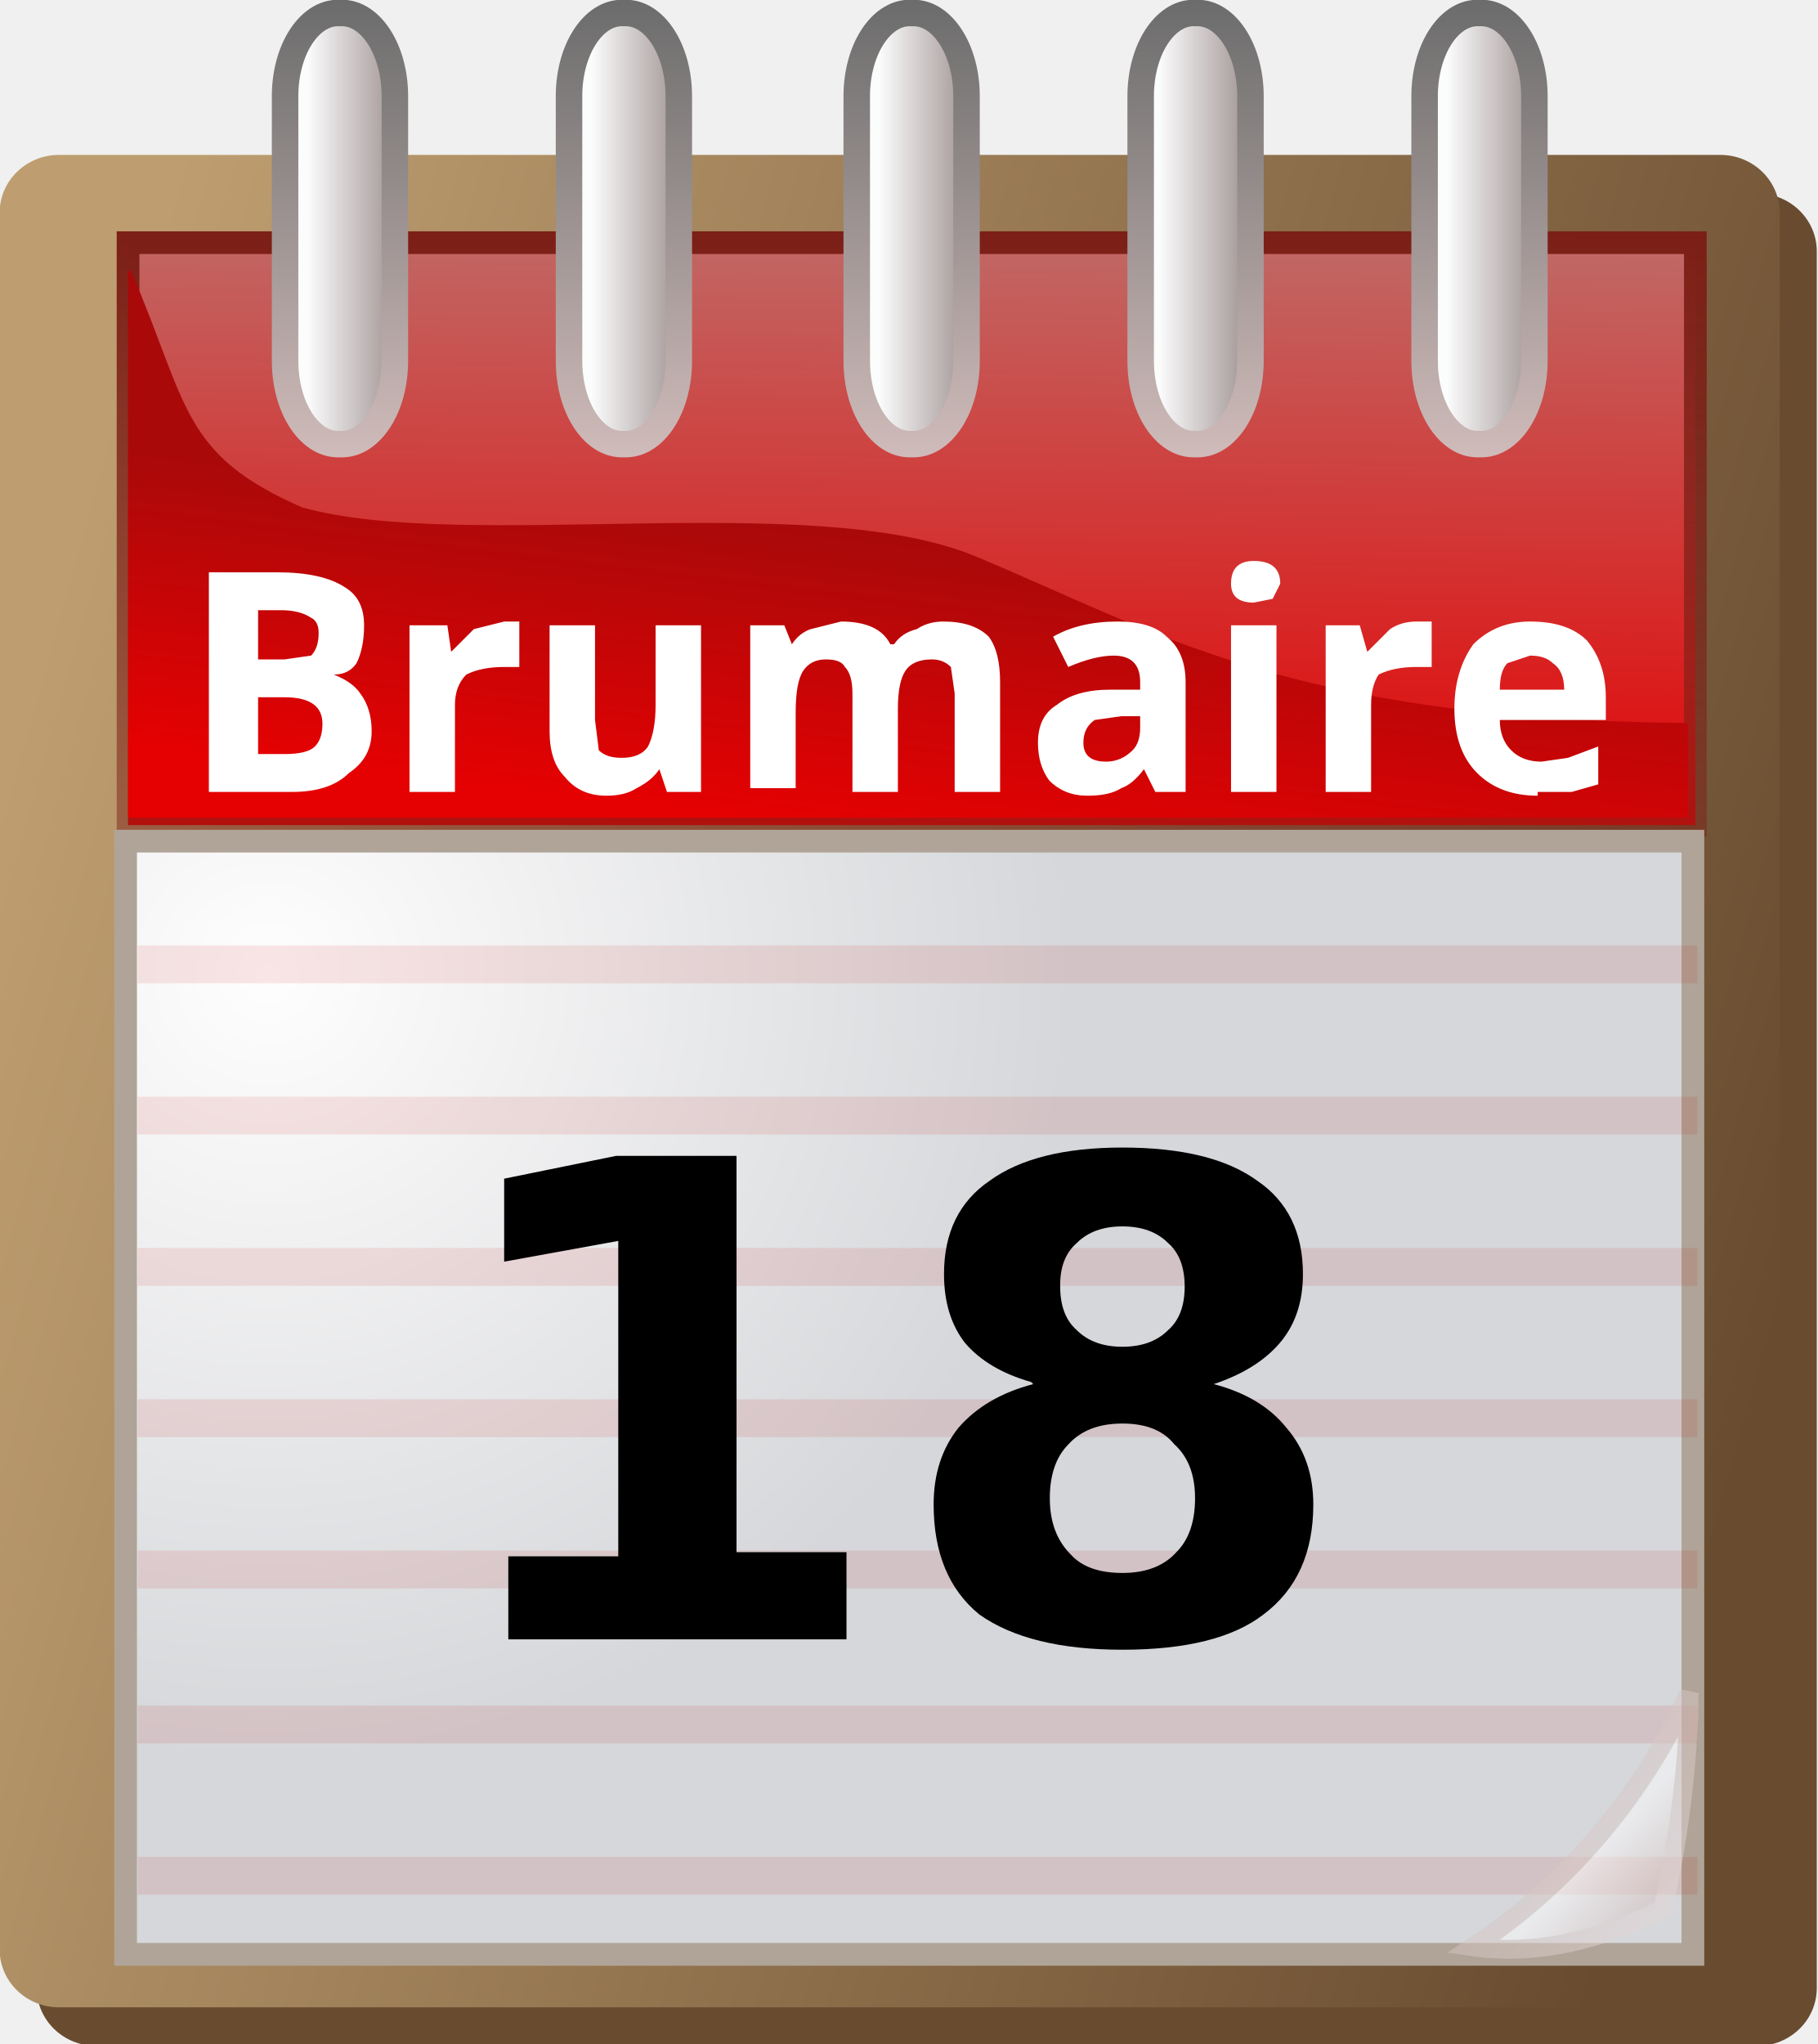
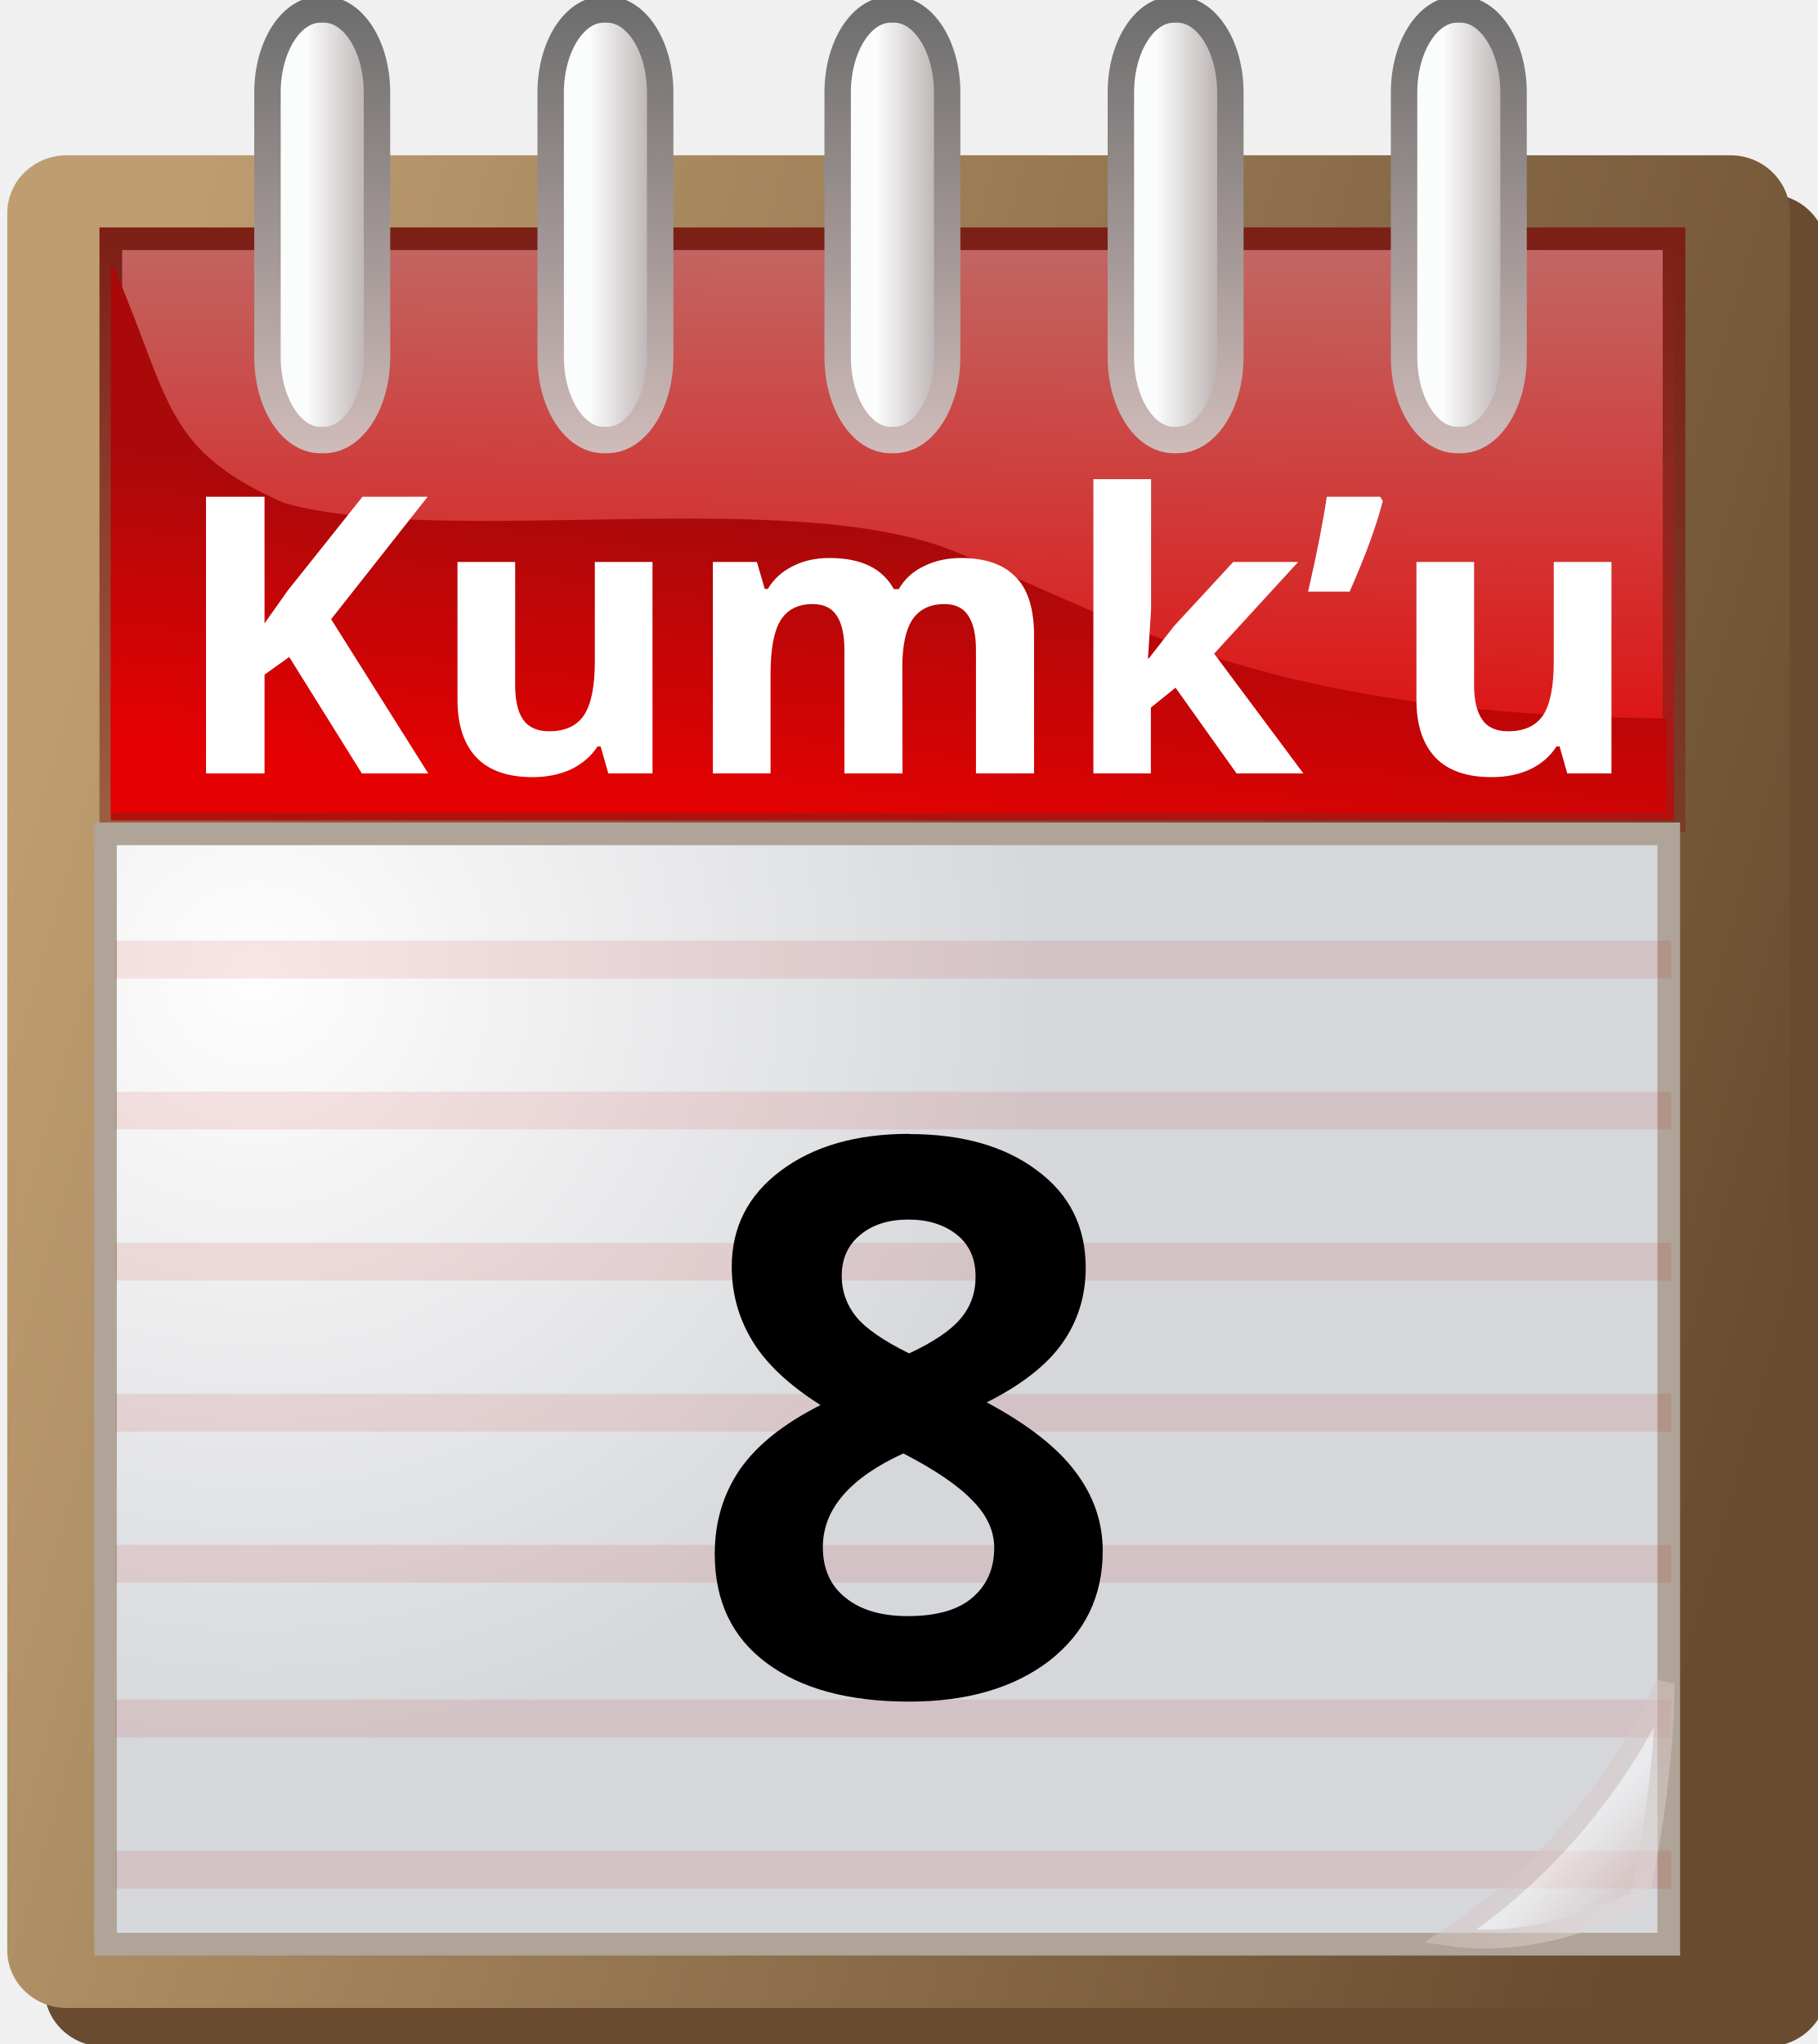
<svg xmlns="http://www.w3.org/2000/svg" xmlns:xlink="http://www.w3.org/1999/xlink" version="1.0" viewBox="0 0 87.6 98.5">
  <defs>
    <linearGradient id="a">
      <stop offset="0" stop-color="#d0bcba" />
      <stop offset="1" stop-color="#fefdfd" />
    </linearGradient>
    <linearGradient id="c">
      <stop offset="0" stop-color="#d0bcba" />
      <stop offset="1" stop-color="#6c6c6c" />
    </linearGradient>
    <linearGradient id="b">
      <stop offset="0" stop-color="#978888" />
      <stop offset="1" stop-color="#fbfcfc" />
    </linearGradient>
    <linearGradient id="d" x1="-33.8" x2="14.2" y1="36.5" y2="50.5" gradientTransform="translate(178.8 49.4)" gradientUnits="userSpaceOnUse">
      <stop offset="0" stop-color="#be9e70" />
      <stop offset="1" stop-color="#694c30" />
    </linearGradient>
    <linearGradient id="e" x1="195.9" x2="196.2" y1="89" y2="70.7" gradientUnits="userSpaceOnUse">
      <stop offset="0" stop-color="#e40102" />
      <stop offset="1" stop-color="#bb7874" />
    </linearGradient>
    <linearGradient id="f" x1="195.9" x2="195.9" y1="73" y2="103.6" gradientUnits="userSpaceOnUse">
      <stop offset="0" stop-color="#7c1f16" />
      <stop offset="1" stop-color="#7c1f16" stop-opacity="0" />
    </linearGradient>
    <linearGradient id="g" x1="197.6" x2="196.7" y1="81.1" y2="88.7" gradientTransform="translate(0 .2)" gradientUnits="userSpaceOnUse">
      <stop offset="0" stop-color="#aa090a" />
      <stop offset="1" stop-color="#e50102" />
    </linearGradient>
    <linearGradient xlink:href="#a" id="i" x1="281.2" x2="279.6" y1="94" y2="92.5" gradientTransform="translate(-34.4 9.2)" gradientUnits="userSpaceOnUse" />
    <linearGradient xlink:href="#a" id="j" x1="213.3" x2="223.5" y1="113.9" y2="122.7" gradientTransform="translate(29.5 -14)" gradientUnits="userSpaceOnUse" />
-     <linearGradient xlink:href="#b" id="k" x1="221.6" x2="219.2" y1="35" y2="35" gradientTransform="matrix(1.078 0 0 1.0746 -55.1 33.9)" gradientUnits="userSpaceOnUse" />
+     <linearGradient xlink:href="#b" id="k" x1="221.6" x2="219.2" y1="35" y2="35" gradientTransform="matrix(1.08 0 0 1.07 -55.1 33.9)" gradientUnits="userSpaceOnUse" />
    <linearGradient xlink:href="#c" id="l" x1="250.1" x2="250.1" y1="38.6" y2="26.5" gradientTransform="translate(-68 39)" gradientUnits="userSpaceOnUse" />
-     <linearGradient xlink:href="#b" id="m" x1="221.6" x2="219.2" y1="35" y2="35" gradientTransform="matrix(1.078 0 0 1.0746 -47.6 33.9)" gradientUnits="userSpaceOnUse" />
+     <linearGradient xlink:href="#b" id="m" x1="221.6" x2="219.2" y1="35" y2="35" gradientTransform="matrix(1.08 0 0 1.07 -47.6 33.9)" gradientUnits="userSpaceOnUse" />
    <linearGradient xlink:href="#c" id="n" x1="250.1" x2="250.1" y1="38.6" y2="26.5" gradientTransform="translate(-60.5 39)" gradientUnits="userSpaceOnUse" />
-     <linearGradient xlink:href="#b" id="o" x1="221.6" x2="219.2" y1="35" y2="35" gradientTransform="matrix(1.078 0 0 1.0746 -40 33.9)" gradientUnits="userSpaceOnUse" />
+     <linearGradient xlink:href="#b" id="o" x1="221.6" x2="219.2" y1="35" y2="35" gradientTransform="matrix(1.08 0 0 1.07 -40 33.9)" gradientUnits="userSpaceOnUse" />
    <linearGradient xlink:href="#c" id="p" x1="250.1" x2="250.1" y1="38.6" y2="26.5" gradientTransform="translate(-53 39)" gradientUnits="userSpaceOnUse" />
-     <linearGradient xlink:href="#b" id="q" x1="221.6" x2="219.2" y1="35" y2="35" gradientTransform="matrix(1.078 0 0 1.0746 -32.6 33.9)" gradientUnits="userSpaceOnUse" />
+     <linearGradient xlink:href="#b" id="q" x1="221.6" x2="219.2" y1="35" y2="35" gradientTransform="matrix(1.08 0 0 1.07 -32.6 33.9)" gradientUnits="userSpaceOnUse" />
    <linearGradient xlink:href="#c" id="r" x1="250.1" x2="250.1" y1="38.6" y2="26.5" gradientTransform="translate(-45.5 39)" gradientUnits="userSpaceOnUse" />
-     <linearGradient xlink:href="#b" id="s" x1="221.6" x2="219.2" y1="35" y2="35" gradientTransform="matrix(1.078 0 0 1.0746 -25 33.9)" gradientUnits="userSpaceOnUse" />
+     <linearGradient xlink:href="#b" id="s" x1="221.6" x2="219.2" y1="35" y2="35" gradientTransform="matrix(1.08 0 0 1.07 -25 33.9)" gradientUnits="userSpaceOnUse" />
    <linearGradient xlink:href="#c" id="t" x1="250.1" x2="250.1" y1="38.6" y2="26.5" gradientTransform="translate(-38 39)" gradientUnits="userSpaceOnUse" />
-     <radialGradient id="h" cx="196.9" cy="132.3" r="21" gradientTransform="matrix(0 .98878 -1.0116 0 343.8 -116.1)" gradientUnits="userSpaceOnUse">
+     <radialGradient id="h" cx="196.9" cy="132.3" r="21" gradientTransform="matrix(0 .99 -1.01 0 343.8 -116.1)" gradientUnits="userSpaceOnUse">
      <stop offset="0" stop-color="#fffefe" />
      <stop offset="1" stop-color="#d5d7da" />
    </radialGradient>
  </defs>
-   <g transform="matrix(1.78746 0 0 1.85973 -259.2 -121.6)">
+   <g transform="matrix(1.79 0 0 1.86 -259.2 -121.6)">
    <rect width="48" height="48" x="146" y="70.4" fill="#694c30" rx="1.6" ry="1.5" />
    <rect width="48" height="48" x="145" y="69.4" fill="url(#d)" rx="1.6" ry="1.5" />
  </g>
-   <path fill="url(#e)" stroke="url(#f)" stroke-linecap="round" stroke-width=".6" d="M177 73.3h41.4v15.4H177z" transform="matrix(1.8247 0 0 1.82257 -316.8 -121.9)" />
-   <path fill="url(#g)" d="M177 74v14.5h41.2V86c-10.5-.1-14-2.4-18.8-4.4-4.3-1.8-13.5-.1-17.8-1.3-3.2-1.4-3-2.7-4.5-6.2z" transform="matrix(1.8247 0 0 1.82257 -316.8 -121.9)" />
-   <g style="line-height:1.25" word-spacing="0">
-     <path fill="#fff" d="M208.4 68h1.8q1.2 0 1.8.4.5.3.5 1 0 .6-.2 1-.2.3-.6.3.5.2.7.5.3.4.3 1 0 .7-.6 1.1-.5.5-1.5.5h-2.2zm1.3 2.3h.7l.7-.1q.2-.2.2-.6 0-.3-.2-.4-.3-.2-.8-.2h-.6zm0 1v1.5h.7q.6 0 .8-.2.2-.2.2-.6 0-.7-1-.7zm6.5-2h.4v1.2h-.4q-.6 0-1 .2-.3.3-.3.8v2.3h-1.2v-4.4h1l.1.7.6-.6.8-.2zm4.3 4.5-.2-.6q-.2.3-.6.5-.3.2-.8.2-.7 0-1.1-.5-.4-.4-.4-1.2v-2.8h1.2v2.5l.1.8q.2.2.6.2.5 0 .7-.3.2-.4.2-1.1v-2.1h1.2v4.4zm6.1 0h-1.2v-2.6q0-.5-.2-.7-.1-.2-.5-.2t-.6.3q-.2.3-.2 1.1v2h-1.2v-4.3h.9l.2.5q.2-.3.5-.4l.8-.2q1 0 1.3.6h.1q.2-.3.6-.4.3-.2.7-.2.8 0 1.2.4.3.4.3 1.2v2.9h-1.2v-2.6l-.1-.7q-.2-.2-.5-.2-.5 0-.7.3-.2.3-.2 1zm6.8 0-.3-.6q-.3.4-.6.5-.3.2-.9.2-.6 0-1-.4-.3-.4-.3-1 0-.7.5-1 .5-.4 1.4-.4h.8v-.2q0-.7-.7-.7-.5 0-1.2.3l-.4-.8q.7-.4 1.7-.4.9 0 1.3.4.5.4.5 1.2v2.9zm-.4-2h-.5l-.7.1q-.3.2-.3.6 0 .5.6.5.4 0 .7-.3.2-.2.2-.6zm2.4-3.5q0-.6.6-.6.7 0 .7.6l-.2.4-.5.1q-.6 0-.6-.5zm1.2 5.5h-1.2v-4.4h1.2zm3.7-4.5h.4v1.2h-.4q-.6 0-1 .2-.2.3-.2.8v2.3h-1.2v-4.4h.9l.2.7.6-.6q.3-.2.7-.2zm3 .9-.6.2q-.2.2-.2.7h1.7q0-.5-.3-.7-.2-.2-.6-.2zm.2 3.7q-1 0-1.6-.6-.6-.6-.6-1.7 0-1 .5-1.7.6-.6 1.5-.6 1 0 1.5.5.5.6.5 1.5v.6h-2.8q0 .5.3.8.3.3.8.3l.7-.1.8-.3v1l-.7.2h-.9z" aria-label="Brumaire" font-family="Open Sans" font-size="8" font-weight="700" letter-spacing="0" style="-inkscape-font-specification:'Open Sans'" transform="translate(-370.2 -96.5) scale(1.8247)" />
-   </g>
-   <path fill="url(#h)" stroke="#afa497" stroke-linecap="round" stroke-width=".6" d="M206.2 75.1h41.4v29.4h-41.4z" transform="translate(-370.2 -96.5) scale(1.8247)" />
-   <path fill="none" stroke="#c60002" stroke-opacity=".1" d="M227.4 90.9h41.2m-41.2 4h41.2M227.4 115h41.2m-41.2-4h41.2m-41.2-4.1h41.2m-41.2-4h41.2m-41.2-4h41.2" transform="matrix(1.8247 0 0 1.82257 -408.3 -119.2)" />
-   <path fill="url(#i)" fill-rule="evenodd" stroke="url(#j)" stroke-width=".5" d="M247.5 97.6a16 16 0 0 1-5.7 6.7c2.1.3 4-.5 5-1 .4-1.6.7-4 .7-5.7z" opacity=".5" transform="translate(-370.2 -96.5) scale(1.8247)" />
-   <path d="M24.5 75h5.3V59.8l-5.5 1v-4l5.4-1.1h5.8v19.1h5.3V79H24.5zm29.6-6.4q-1.7 0-2.6 1-.9.9-.9 2.6 0 1.7 1 2.7.8.9 2.5.9t2.6-1q.9-.9.9-2.6 0-1.7-1-2.6-.8-1-2.5-1zm-4.4-2q-2.1-.6-3.2-1.9-1-1.3-1-3.3 0-3 2.2-4.5 2.2-1.6 6.4-1.6 4.3 0 6.5 1.6 2.2 1.5 2.2 4.5 0 2-1.1 3.3-1.1 1.3-3.2 2 2.3.6 3.5 2.1 1.3 1.5 1.3 3.7 0 3.5-2.4 5.3-2.2 1.7-6.8 1.7-4.5 0-6.9-1.7Q45 76 45 72.5q0-2.2 1.2-3.7 1.3-1.5 3.6-2.1zm1.4-4.6q0 1.4.8 2.1.8.8 2.2.8 1.4 0 2.2-.8.8-.7.8-2.1 0-1.4-.8-2.1-.8-.8-2.2-.8-1.4 0-2.2.8-.8.7-.8 2z" aria-label="18" font-family="sans-serif" font-size="17.5" font-weight="700" letter-spacing="0" style="line-height:1.25" word-spacing="0" />
-   <g stroke-linecap="round" stroke-width=".7" transform="matrix(1.8247 0 0 1.82257 -315.8 -119.3)">
+   <path fill="url(#e)" stroke="url(#f)" stroke-linecap="round" stroke-width=".6" d="M177 73.3h41.4v15.4H177z" transform="matrix(1.82 0 0 1.82 -316.8 -121.9)" />
+   <path fill="url(#g)" d="M177 74v14.5h41.2V86c-10.5-.1-14-2.4-18.8-4.4-4.3-1.8-13.5-.1-17.8-1.3-3.2-1.4-3-2.7-4.5-6.2z" transform="matrix(1.82 0 0 1.82 -316.8 -121.9)" />
+   <path fill="url(#h)" stroke="#afa497" stroke-linecap="round" stroke-width=".6" d="M206.2 75.1h41.4v29.4h-41.4z" transform="matrix(1.82 0 0 1.82 -370.2 -96.5)" />
+   <path fill="none" stroke="#c60002" stroke-opacity=".1" stroke-width="1.82" d="M5.57 46.24h74.98M5.57 53.52h74.98M5.57 90.1h74.98M5.57 82.82h74.98M5.57 75.36h74.98M5.57 68.08h74.98M5.57 60.8h74.98" />
+   <path fill="url(#i)" fill-rule="evenodd" stroke="url(#j)" stroke-width=".5" d="M247.5 97.6a16 16 0 0 1-5.7 6.7c2.1.3 4-.5 5-1 .4-1.6.7-4 .7-5.7z" opacity=".5" transform="matrix(1.82 0 0 1.82 -370.2 -96.5)" />
+   <g stroke-linecap="round" stroke-width=".7" transform="matrix(1.82 0 0 1.82 -315.8 -119.3)">
    <rect width="2.9" height="11.4" x="180.6" y="65.8" fill="url(#k)" stroke="url(#l)" rx="1.4" ry="2.2" />
    <rect width="2.9" height="11.4" x="188.1" y="65.8" fill="url(#m)" stroke="url(#n)" rx="1.4" ry="2.2" />
    <rect width="2.9" height="11.4" x="195.7" y="65.8" fill="url(#o)" stroke="url(#p)" rx="1.4" ry="2.2" />
    <rect width="2.9" height="11.4" x="203.2" y="65.8" fill="url(#q)" stroke="url(#r)" rx="1.4" ry="2.2" />
    <rect width="2.9" height="11.4" x="210.7" y="65.8" fill="url(#s)" stroke="url(#t)" rx="1.4" ry="2.2" />
  </g>
+   <path fill="#fff" d="M20.64 37.27h-3.2l-3.5-5.61-1.19.85v4.76H9.93V23.94h2.82v6.1l1.11-1.57 3.61-4.53h3.14l-4.65 5.9zm8.68 0-.37-1.3h-.15q-.45.7-1.27 1.1-.82.38-1.86.38-1.8 0-2.71-.95-.91-.97-.91-2.78v-6.64h2.78v5.95q0 1.1.39 1.66.4.55 1.25.55 1.16 0 1.68-.78t.52-2.59v-4.79h2.78v10.19zm14.18 0h-2.8v-5.95q0-1.1-.37-1.65-.36-.56-1.16-.56-1.06 0-1.55.79-.48.78-.48 2.58v4.79h-2.78V27.08h2.12l.38 1.3h.15q.41-.7 1.19-1.09.77-.4 1.78-.4 2.28 0 3.1 1.5h.24q.41-.72 1.2-1.1.8-.4 1.8-.4 1.74 0 2.62.9.9.88.9 2.84v6.64h-2.8v-5.95q0-1.1-.37-1.65-.36-.56-1.15-.56-1.02 0-1.53.73-.5.73-.5 2.32zm11.87-5.54 1.21-1.55 2.86-3.1h3.13l-4.05 4.42 4.3 5.77H59.6l-2.94-4.13-1.19.96v3.17H52.7V23.09h2.78v6.32l-.15 2.32zm11.15-7.79.13.2q-.46 1.8-1.6 4.37h-2q.62-2.7.9-4.57zm9.02 13.33-.37-1.3h-.15q-.44.7-1.26 1.1-.82.38-1.87.38-1.8 0-2.71-.95-.91-.97-.91-2.78v-6.64h2.78v5.95q0 1.1.4 1.66.38.55 1.24.55 1.17 0 1.69-.78.51-.78.51-2.59v-4.79h2.78v10.19z" aria-label="Kumkʼu" />
+   <path d="M43.82 54.65q3.83 0 6.16 1.75 2.35 1.73 2.35 4.69 0 2.04-1.13 3.64-1.13 1.59-3.64 2.85 2.98 1.6 4.28 3.35 1.31 1.73 1.31 3.81 0 3.28-2.57 5.29Q48.01 82 43.82 82q-4.38 0-6.87-1.86-2.5-1.85-2.5-5.26 0-2.28 1.2-4.05 1.22-1.77 3.9-3.12-2.28-1.44-3.28-3.08-1-1.64-1-3.59 0-2.86 2.37-4.63t6.18-1.77zm-4.16 19.9q0 1.58 1.1 2.45 1.09.88 2.99.88 2.1 0 3.13-.9 1.04-.9 1.04-2.39 0-1.22-1.04-2.27-1.02-1.08-3.34-2.28-3.88 1.78-3.88 4.52zm4.12-15.78q-1.44 0-2.33.75-.88.73-.88 1.97 0 1.1.7 1.97.7.85 2.55 1.76 1.78-.83 2.5-1.7t.7-2.03q0-1.26-.9-1.99-.92-.73-2.34-.73z" aria-label="8" />
</svg>
